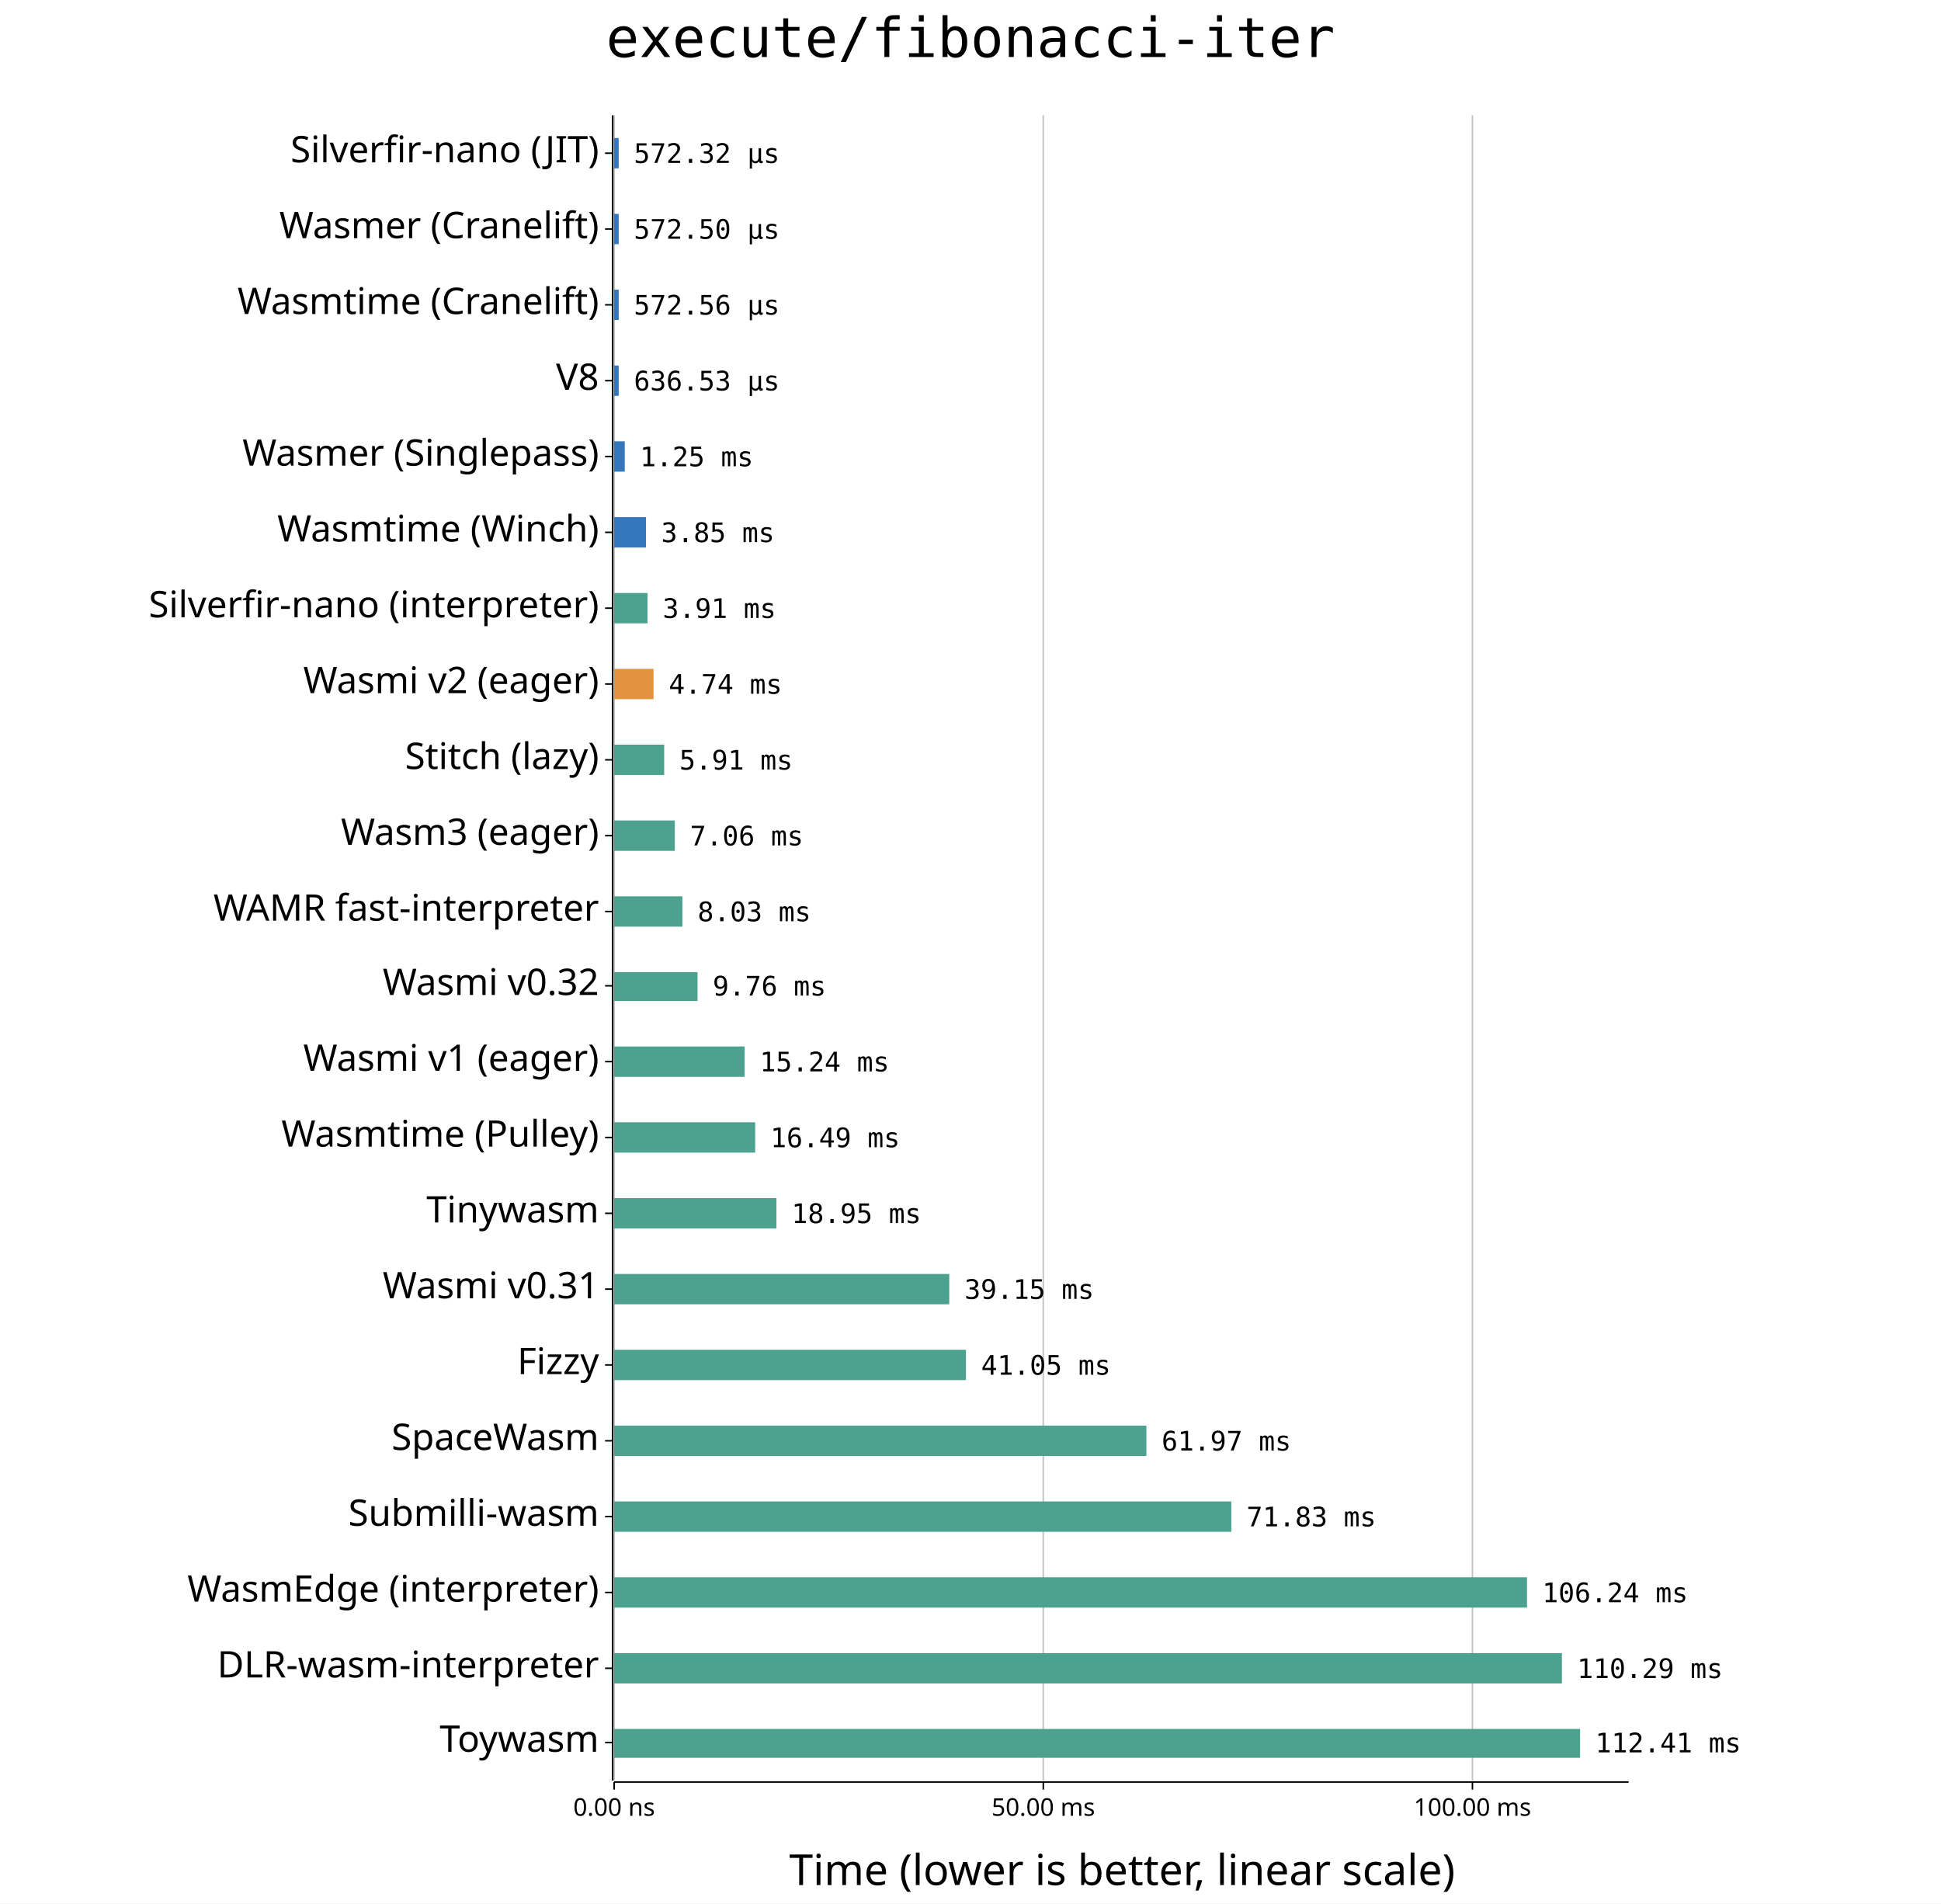
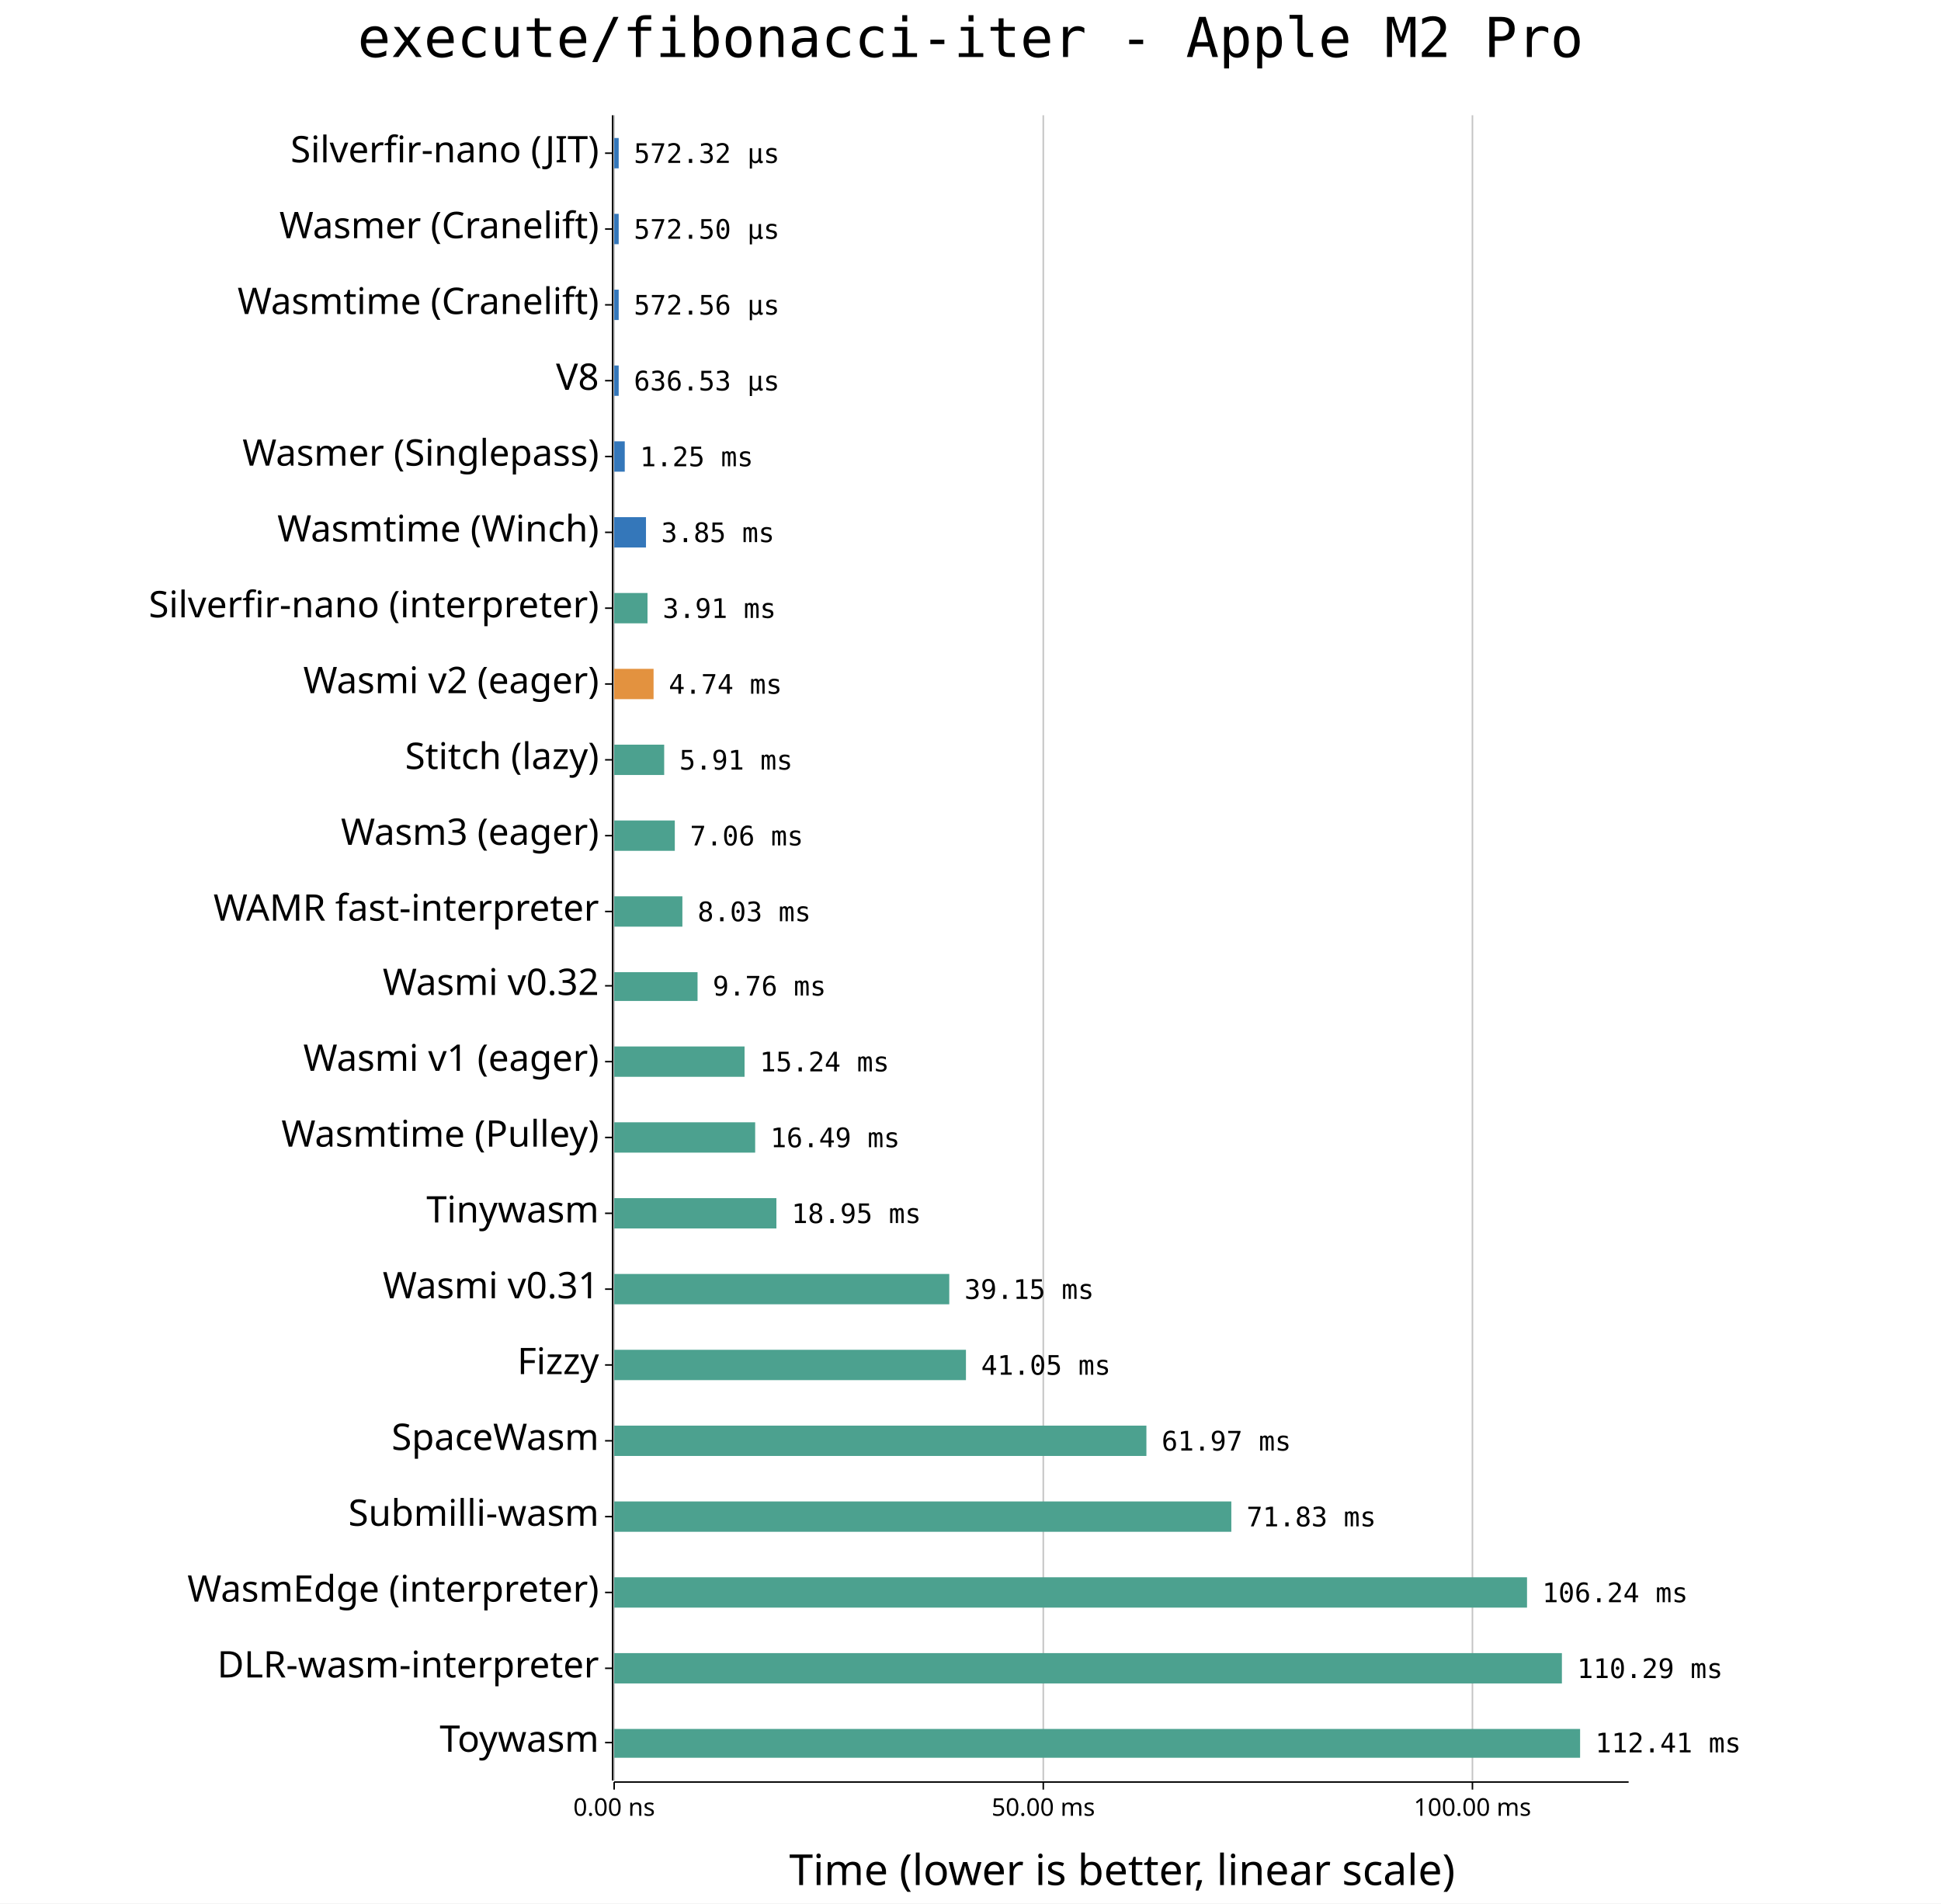
<svg xmlns="http://www.w3.org/2000/svg" width="1280" height="1255" viewBox="0 0 1280 1255">
  <rect x="0" y="0" width="1280" height="1255" opacity="1" fill="#FFFFFF" stroke="none" />
  <text x="640" y="10" dy="0.76em" text-anchor="middle" font-family="monospace" font-size="36.29" opacity="1" fill="#000000">
- execute/fibonacci-iter
+ execute/fibonacci-iter - Apple M2 Pro
</text>
  <line opacity="0.1" stroke="#000000" stroke-width="1" x1="405" y1="1174" x2="405" y2="76" />
  <line opacity="0.1" stroke="#000000" stroke-width="1" x1="688" y1="1174" x2="688" y2="76" />
  <line opacity="0.1" stroke="#000000" stroke-width="1" x1="971" y1="1174" x2="971" y2="76" />
  <text x="5" y="625" dy="0.76em" text-anchor="middle" font-family="sans-serif" font-size="28.226" opacity="1" fill="#000000" transform="rotate(270, 5, 625)">

</text>
  <text x="740" y="1250" dy="-0.5ex" text-anchor="middle" font-family="sans-serif" font-size="28.226" opacity="1" fill="#000000">
Time (lower is better, linear scale)
</text>
  <line opacity="0.15" stroke="#000000" stroke-width="1" x1="405" y1="1174" x2="405" y2="76" />
  <line opacity="0.15" stroke="#000000" stroke-width="1" x1="688" y1="1174" x2="688" y2="76" />
  <line opacity="0.15" stroke="#000000" stroke-width="1" x1="971" y1="1174" x2="971" y2="76" />
  <polyline fill="none" opacity="1" stroke="#000000" stroke-width="1" points="404,76 404,1174 " />
  <text x="395" y="1149" dy="0.5ex" text-anchor="end" font-family="sans-serif" font-size="24.194" opacity="1" fill="#000000">
Toywasm
</text>
  <polyline fill="none" opacity="1" stroke="#000000" stroke-width="1" points="399,1149 404,1149 " />
  <text x="395" y="1100" dy="0.5ex" text-anchor="end" font-family="sans-serif" font-size="24.194" opacity="1" fill="#000000">
DLR-wasm-interpreter
</text>
  <polyline fill="none" opacity="1" stroke="#000000" stroke-width="1" points="399,1100 404,1100 " />
  <text x="395" y="1050" dy="0.5ex" text-anchor="end" font-family="sans-serif" font-size="24.194" opacity="1" fill="#000000">
WasmEdge (interpreter)
</text>
  <polyline fill="none" opacity="1" stroke="#000000" stroke-width="1" points="399,1050 404,1050 " />
  <text x="395" y="1000" dy="0.5ex" text-anchor="end" font-family="sans-serif" font-size="24.194" opacity="1" fill="#000000">
Submilli-wasm
</text>
  <polyline fill="none" opacity="1" stroke="#000000" stroke-width="1" points="399,1000 404,1000 " />
  <text x="395" y="950" dy="0.5ex" text-anchor="end" font-family="sans-serif" font-size="24.194" opacity="1" fill="#000000">
SpaceWasm
</text>
  <polyline fill="none" opacity="1" stroke="#000000" stroke-width="1" points="399,950 404,950 " />
  <text x="395" y="900" dy="0.5ex" text-anchor="end" font-family="sans-serif" font-size="24.194" opacity="1" fill="#000000">
Fizzy
</text>
  <polyline fill="none" opacity="1" stroke="#000000" stroke-width="1" points="399,900 404,900 " />
  <text x="395" y="850" dy="0.5ex" text-anchor="end" font-family="sans-serif" font-size="24.194" opacity="1" fill="#000000">
Wasmi v0.31
</text>
  <polyline fill="none" opacity="1" stroke="#000000" stroke-width="1" points="399,850 404,850 " />
  <text x="395" y="800" dy="0.5ex" text-anchor="end" font-family="sans-serif" font-size="24.194" opacity="1" fill="#000000">
Tinywasm
</text>
  <polyline fill="none" opacity="1" stroke="#000000" stroke-width="1" points="399,800 404,800 " />
  <text x="395" y="750" dy="0.5ex" text-anchor="end" font-family="sans-serif" font-size="24.194" opacity="1" fill="#000000">
Wasmtime (Pulley)
</text>
  <polyline fill="none" opacity="1" stroke="#000000" stroke-width="1" points="399,750 404,750 " />
  <text x="395" y="700" dy="0.5ex" text-anchor="end" font-family="sans-serif" font-size="24.194" opacity="1" fill="#000000">
Wasmi v1 (eager)
</text>
  <polyline fill="none" opacity="1" stroke="#000000" stroke-width="1" points="399,700 404,700 " />
  <text x="395" y="650" dy="0.5ex" text-anchor="end" font-family="sans-serif" font-size="24.194" opacity="1" fill="#000000">
Wasmi v0.32
</text>
  <polyline fill="none" opacity="1" stroke="#000000" stroke-width="1" points="399,650 404,650 " />
  <text x="395" y="601" dy="0.5ex" text-anchor="end" font-family="sans-serif" font-size="24.194" opacity="1" fill="#000000">
WAMR fast-interpreter
</text>
  <polyline fill="none" opacity="1" stroke="#000000" stroke-width="1" points="399,601 404,601 " />
  <text x="395" y="551" dy="0.5ex" text-anchor="end" font-family="sans-serif" font-size="24.194" opacity="1" fill="#000000">
Wasm3 (eager)
</text>
  <polyline fill="none" opacity="1" stroke="#000000" stroke-width="1" points="399,551 404,551 " />
  <text x="395" y="501" dy="0.5ex" text-anchor="end" font-family="sans-serif" font-size="24.194" opacity="1" fill="#000000">
Stitch (lazy)
</text>
  <polyline fill="none" opacity="1" stroke="#000000" stroke-width="1" points="399,501 404,501 " />
  <text x="395" y="451" dy="0.5ex" text-anchor="end" font-family="sans-serif" font-size="24.194" opacity="1" fill="#000000">
Wasmi v2 (eager)
</text>
  <polyline fill="none" opacity="1" stroke="#000000" stroke-width="1" points="399,451 404,451 " />
  <text x="395" y="401" dy="0.5ex" text-anchor="end" font-family="sans-serif" font-size="24.194" opacity="1" fill="#000000">
Silverfir-nano (interpreter)
</text>
  <polyline fill="none" opacity="1" stroke="#000000" stroke-width="1" points="399,401 404,401 " />
  <text x="395" y="351" dy="0.5ex" text-anchor="end" font-family="sans-serif" font-size="24.194" opacity="1" fill="#000000">
Wasmtime (Winch)
</text>
  <polyline fill="none" opacity="1" stroke="#000000" stroke-width="1" points="399,351 404,351 " />
  <text x="395" y="301" dy="0.5ex" text-anchor="end" font-family="sans-serif" font-size="24.194" opacity="1" fill="#000000">
Wasmer (Singlepass)
</text>
  <polyline fill="none" opacity="1" stroke="#000000" stroke-width="1" points="399,301 404,301 " />
  <text x="395" y="251" dy="0.5ex" text-anchor="end" font-family="sans-serif" font-size="24.194" opacity="1" fill="#000000">
V8
</text>
  <polyline fill="none" opacity="1" stroke="#000000" stroke-width="1" points="399,251 404,251 " />
  <text x="395" y="201" dy="0.5ex" text-anchor="end" font-family="sans-serif" font-size="24.194" opacity="1" fill="#000000">
Wasmtime (Cranelift)
</text>
  <polyline fill="none" opacity="1" stroke="#000000" stroke-width="1" points="399,201 404,201 " />
  <text x="395" y="151" dy="0.5ex" text-anchor="end" font-family="sans-serif" font-size="24.194" opacity="1" fill="#000000">
Wasmer (Cranelift)
</text>
  <polyline fill="none" opacity="1" stroke="#000000" stroke-width="1" points="399,151 404,151 " />
  <text x="395" y="101" dy="0.5ex" text-anchor="end" font-family="sans-serif" font-size="24.194" opacity="1" fill="#000000">
Silverfir-nano (JIT)
</text>
  <polyline fill="none" opacity="1" stroke="#000000" stroke-width="1" points="399,101 404,101 " />
  <polyline fill="none" opacity="1" stroke="#000000" stroke-width="1" points="405,1175 1074,1175 " />
  <text x="405" y="1185" dy="0.76em" text-anchor="middle" font-family="sans-serif" font-size="16.129" opacity="1" fill="#000000">
0.00 ns
</text>
  <polyline fill="none" opacity="1" stroke="#000000" stroke-width="1" points="405,1175 405,1180 " />
  <text x="688" y="1185" dy="0.76em" text-anchor="middle" font-family="sans-serif" font-size="16.129" opacity="1" fill="#000000">
50.00 ms
</text>
  <polyline fill="none" opacity="1" stroke="#000000" stroke-width="1" points="688,1175 688,1180 " />
  <text x="971" y="1185" dy="0.76em" text-anchor="middle" font-family="sans-serif" font-size="16.129" opacity="1" fill="#000000">
100.00 ms
</text>
  <polyline fill="none" opacity="1" stroke="#000000" stroke-width="1" points="971,1175 971,1180 " />
-   <rect x="405" y="241" width="3" height="20" opacity="1" fill="#3477BA" stroke="none" />
-   <rect x="405" y="141" width="3" height="20" opacity="1" fill="#3477BA" stroke="none" />
-   <rect x="405" y="790" width="107" height="20" opacity="1" fill="#4CA18F" stroke="none" />
-   <rect x="405" y="641" width="55" height="19" opacity="1" fill="#4CA18F" stroke="none" />
-   <rect x="405" y="291" width="7" height="20" opacity="1" fill="#3477BA" stroke="none" />
+   <rect x="405" y="191" width="3" height="20" opacity="1" fill="#3477BA" stroke="none" />
  <rect x="405" y="91" width="3" height="20" opacity="1" fill="#3477BA" stroke="none" />
-   <rect x="405" y="391" width="22" height="20" opacity="1" fill="#4CA18F" stroke="none" />
-   <rect x="405" y="341" width="21" height="20" opacity="1" fill="#3477BA" stroke="none" />
+   <rect x="405" y="1040" width="602" height="20" opacity="1" fill="#4CA18F" stroke="none" />
+   <rect x="405" y="940" width="351" height="20" opacity="1" fill="#4CA18F" stroke="none" />
  <rect x="405" y="1090" width="625" height="20" opacity="1" fill="#4CA18F" stroke="none" />
  <rect x="405" y="890" width="232" height="20" opacity="1" fill="#4CA18F" stroke="none" />
-   <rect x="405" y="191" width="3" height="20" opacity="1" fill="#3477BA" stroke="none" />
  <rect x="405" y="591" width="45" height="20" opacity="1" fill="#4CA18F" stroke="none" />
-   <rect x="405" y="1040" width="602" height="20" opacity="1" fill="#4CA18F" stroke="none" />
-   <rect x="405" y="840" width="221" height="20" opacity="1" fill="#4CA18F" stroke="none" />
-   <rect x="405" y="1140" width="637" height="19" opacity="1" fill="#4CA18F" stroke="none" />
+   <rect x="405" y="441" width="26" height="20" opacity="1" fill="#E3923F" stroke="none" />
+   <rect x="405" y="341" width="21" height="20" opacity="1" fill="#3477BA" stroke="none" />
+   <rect x="405" y="491" width="33" height="20" opacity="1" fill="#4CA18F" stroke="none" />
+   <rect x="405" y="291" width="7" height="20" opacity="1" fill="#3477BA" stroke="none" />
+   <rect x="405" y="690" width="86" height="20" opacity="1" fill="#4CA18F" stroke="none" />
+   <rect x="405" y="241" width="3" height="20" opacity="1" fill="#3477BA" stroke="none" />
+   <rect x="405" y="790" width="107" height="20" opacity="1" fill="#4CA18F" stroke="none" />
+   <rect x="405" y="541" width="40" height="20" opacity="1" fill="#4CA18F" stroke="none" />
  <rect x="405" y="990" width="407" height="20" opacity="1" fill="#4CA18F" stroke="none" />
  <rect x="405" y="740" width="93" height="20" opacity="1" fill="#4CA18F" stroke="none" />
-   <rect x="405" y="541" width="40" height="20" opacity="1" fill="#4CA18F" stroke="none" />
-   <rect x="405" y="940" width="351" height="20" opacity="1" fill="#4CA18F" stroke="none" />
-   <rect x="405" y="491" width="33" height="20" opacity="1" fill="#4CA18F" stroke="none" />
-   <rect x="405" y="690" width="86" height="20" opacity="1" fill="#4CA18F" stroke="none" />
-   <rect x="405" y="441" width="26" height="20" opacity="1" fill="#E3923F" stroke="none" />
+   <rect x="405" y="641" width="55" height="19" opacity="1" fill="#4CA18F" stroke="none" />
+   <rect x="405" y="840" width="221" height="20" opacity="1" fill="#4CA18F" stroke="none" />
+   <rect x="405" y="141" width="3" height="20" opacity="1" fill="#3477BA" stroke="none" />
+   <rect x="405" y="1140" width="637" height="19" opacity="1" fill="#4CA18F" stroke="none" />
+   <rect x="405" y="391" width="22" height="20" opacity="1" fill="#4CA18F" stroke="none" />
  <text x="1052" y="1151" dy="0.5ex" text-anchor="start" font-family="monospace" font-size="17.742" opacity="1" fill="#000000">
112.41 ms
</text>
  <text x="1040" y="1102" dy="0.5ex" text-anchor="start" font-family="monospace" font-size="17.742" opacity="1" fill="#000000">
110.29 ms
</text>
  <text x="1017" y="1052" dy="0.5ex" text-anchor="start" font-family="monospace" font-size="17.742" opacity="1" fill="#000000">
106.24 ms
</text>
  <text x="822" y="1002" dy="0.5ex" text-anchor="start" font-family="monospace" font-size="17.742" opacity="1" fill="#000000">
71.83 ms
</text>
  <text x="766" y="952" dy="0.5ex" text-anchor="start" font-family="monospace" font-size="17.742" opacity="1" fill="#000000">
61.97 ms
</text>
  <text x="647" y="902" dy="0.5ex" text-anchor="start" font-family="monospace" font-size="17.742" opacity="1" fill="#000000">
41.05 ms
</text>
  <text x="636" y="852" dy="0.5ex" text-anchor="start" font-family="monospace" font-size="17.742" opacity="1" fill="#000000">
39.15 ms
</text>
  <text x="522" y="802" dy="0.5ex" text-anchor="start" font-family="monospace" font-size="17.742" opacity="1" fill="#000000">
18.95 ms
</text>
  <text x="508" y="752" dy="0.5ex" text-anchor="start" font-family="monospace" font-size="17.742" opacity="1" fill="#000000">
16.49 ms
</text>
  <text x="501" y="702" dy="0.5ex" text-anchor="start" font-family="monospace" font-size="17.742" opacity="1" fill="#000000">
15.24 ms
</text>
  <text x="470" y="652" dy="0.5ex" text-anchor="start" font-family="monospace" font-size="17.742" opacity="1" fill="#000000">
9.76 ms
</text>
  <text x="460" y="603" dy="0.5ex" text-anchor="start" font-family="monospace" font-size="17.742" opacity="1" fill="#000000">
8.03 ms
</text>
  <text x="455" y="553" dy="0.5ex" text-anchor="start" font-family="monospace" font-size="17.742" opacity="1" fill="#000000">
7.06 ms
</text>
  <text x="448" y="503" dy="0.5ex" text-anchor="start" font-family="monospace" font-size="17.742" opacity="1" fill="#000000">
5.91 ms
</text>
  <text x="441" y="453" dy="0.5ex" text-anchor="start" font-family="monospace" font-size="17.742" opacity="1" fill="#000000">
4.74 ms
</text>
  <text x="437" y="403" dy="0.5ex" text-anchor="start" font-family="monospace" font-size="17.742" opacity="1" fill="#000000">
3.91 ms
</text>
  <text x="436" y="353" dy="0.5ex" text-anchor="start" font-family="monospace" font-size="17.742" opacity="1" fill="#000000">
3.85 ms
</text>
  <text x="422" y="303" dy="0.5ex" text-anchor="start" font-family="monospace" font-size="17.742" opacity="1" fill="#000000">
1.25 ms
</text>
  <text x="418" y="253" dy="0.5ex" text-anchor="start" font-family="monospace" font-size="17.742" opacity="1" fill="#000000">
636.53 µs
</text>
  <text x="418" y="203" dy="0.5ex" text-anchor="start" font-family="monospace" font-size="17.742" opacity="1" fill="#000000">
572.56 µs
</text>
  <text x="418" y="153" dy="0.5ex" text-anchor="start" font-family="monospace" font-size="17.742" opacity="1" fill="#000000">
572.50 µs
</text>
  <text x="418" y="103" dy="0.5ex" text-anchor="start" font-family="monospace" font-size="17.742" opacity="1" fill="#000000">
572.32 µs
</text>
</svg>
